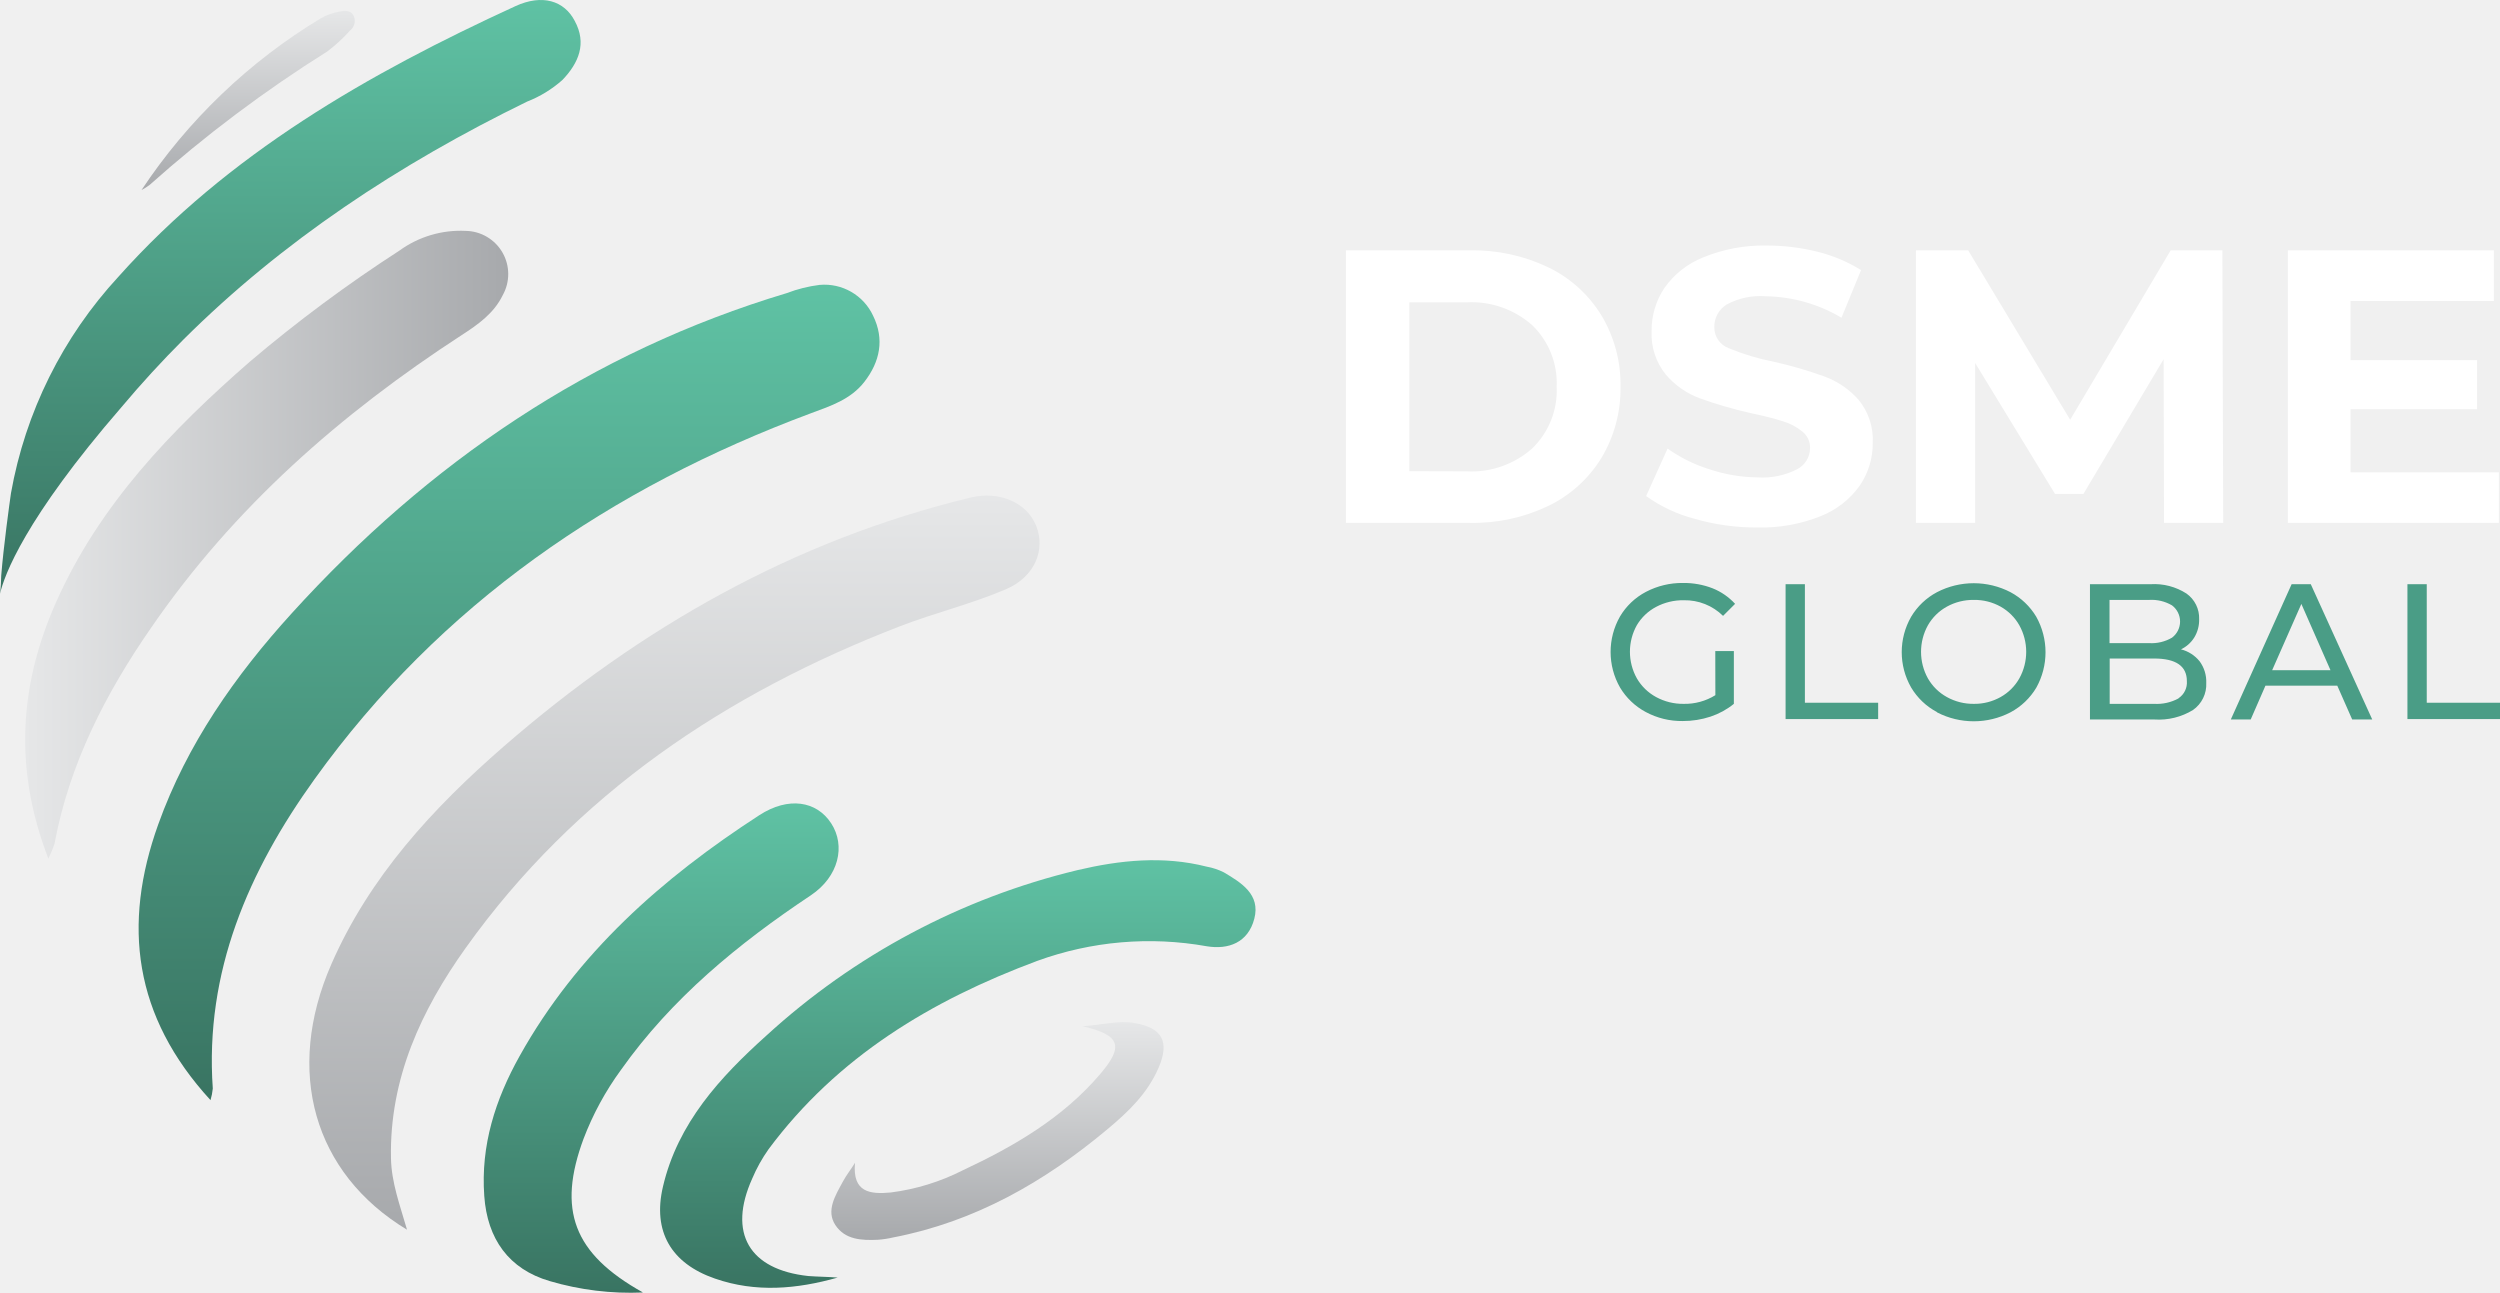
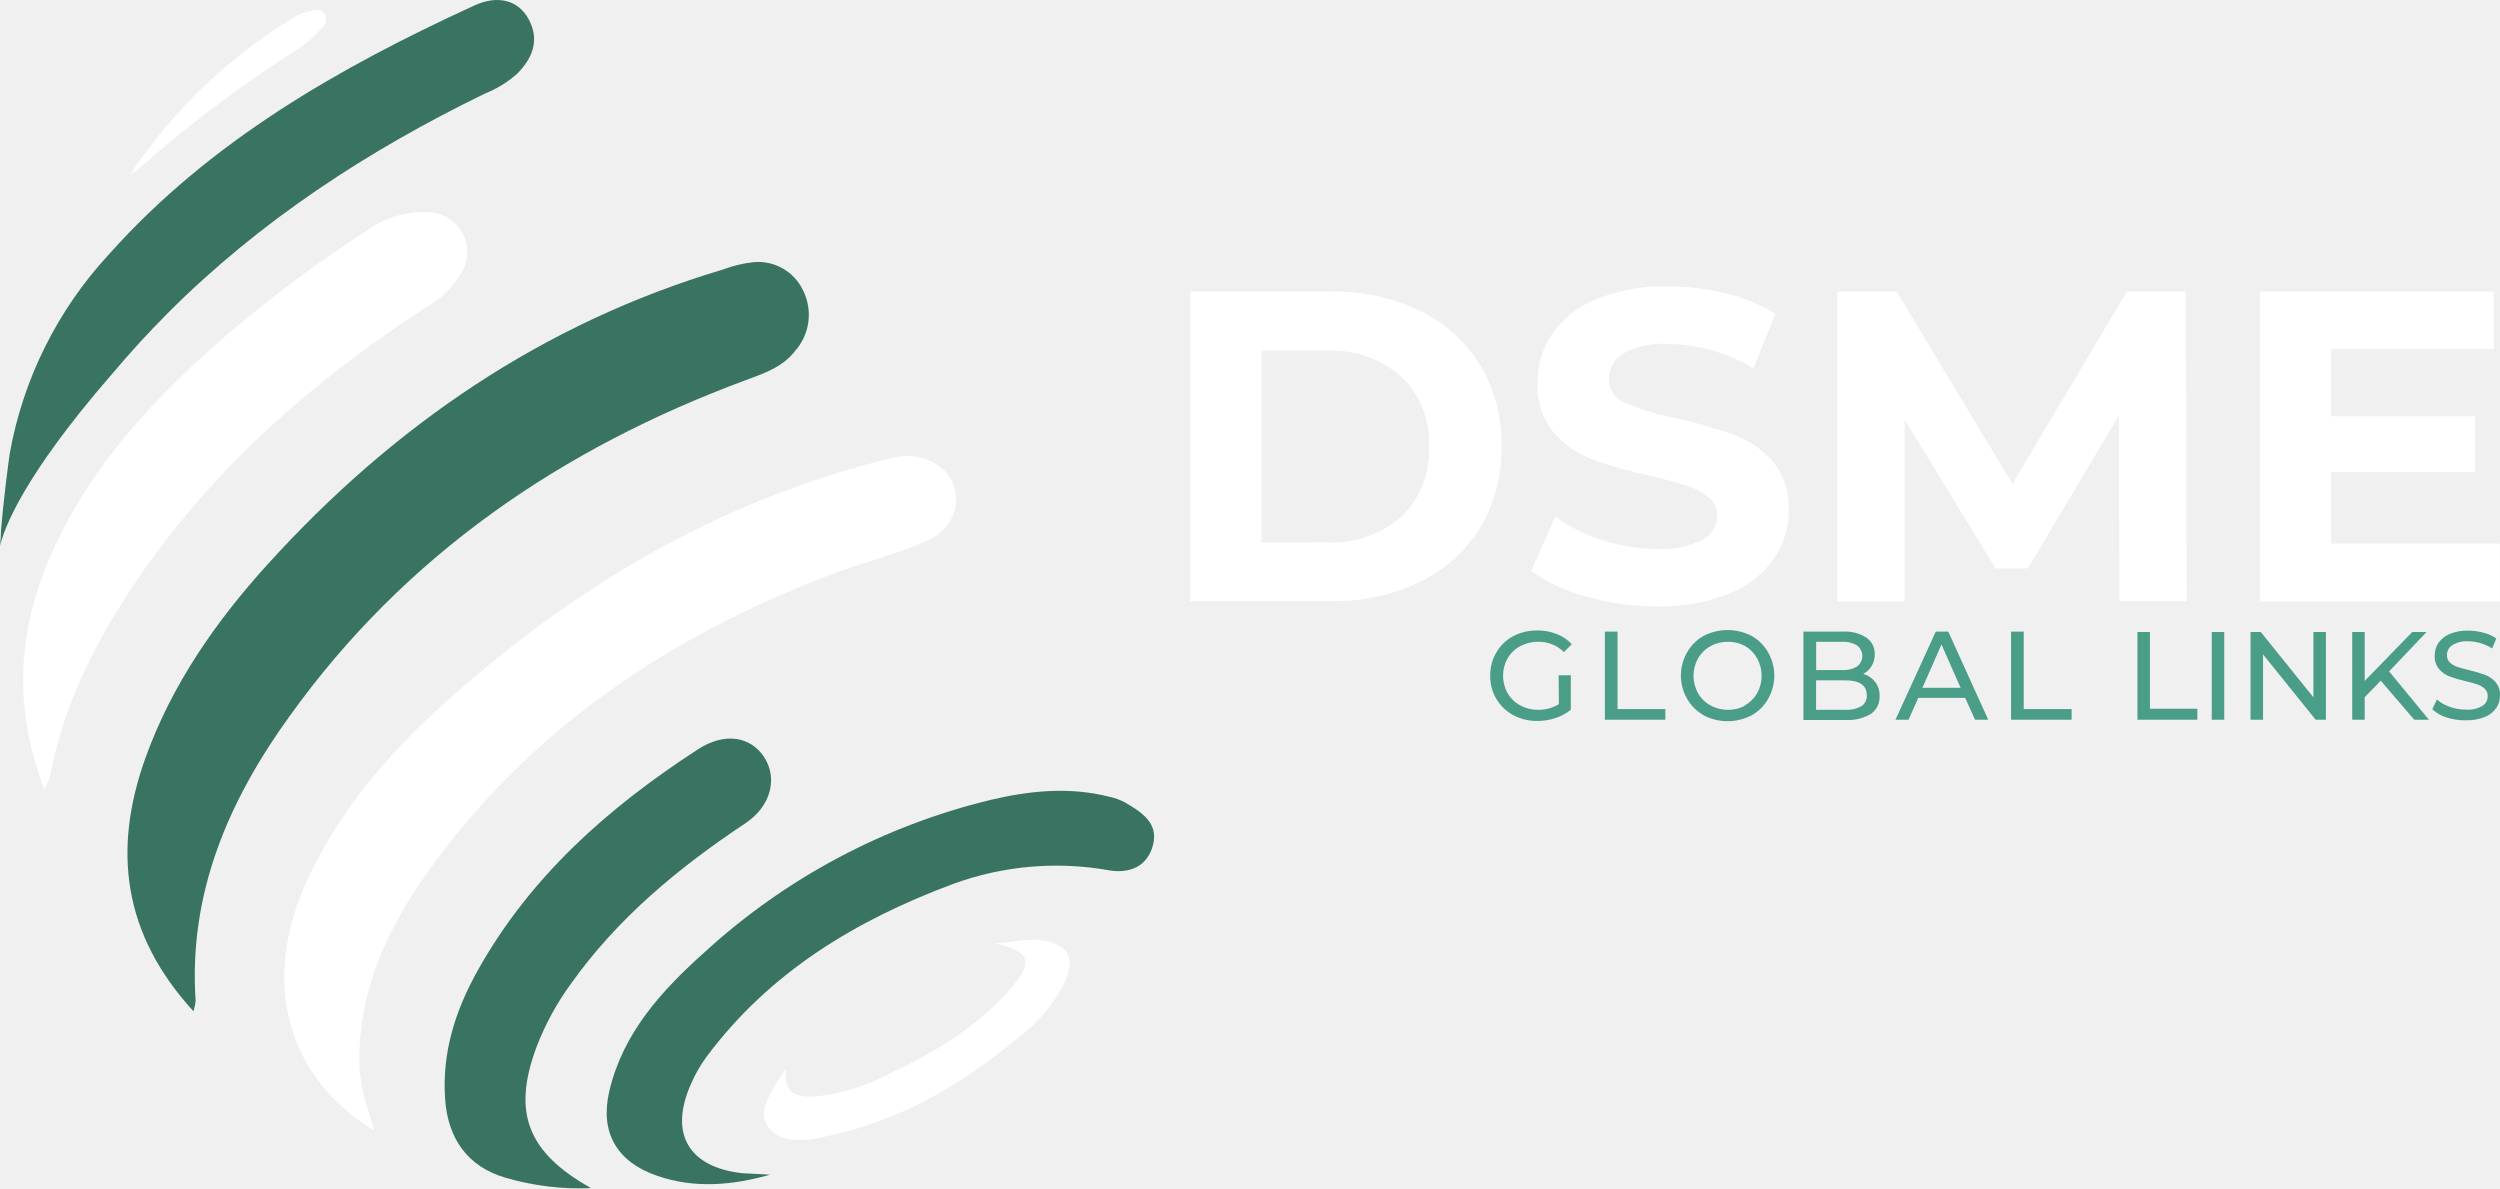
- <svg xmlns="http://www.w3.org/2000/svg" xmlns:xlink="http://www.w3.org/1999/xlink" viewBox="0 0 305.46 157.95">
+ <svg xmlns="http://www.w3.org/2000/svg" xmlns:xlink="http://www.w3.org/1999/xlink" width="302.204" height="143.652" viewBox="0 0 302.204 143.652">
  <defs>
-     <linearGradient id="linear-gradient" x1="-1739.88" x2="-1640.29" y1="-751.72" y2="-751.72" gradientTransform="rotate(90 -1232.11 542.6)" gradientUnits="userSpaceOnUse">
+     <linearGradient id="a" x1="-23.825" y1="-6.497" x2="-22.726" y2="-6.497" gradientUnits="objectBoundingBox">
      <stop offset="0" stop-color="#5fc2a4" />
      <stop offset="1" stop-color="#397462" />
    </linearGradient>
-     <linearGradient id="linear-gradient-2" x1="-1714.16" x2="-1624.46" y1="-771.94" y2="-771.94" gradientTransform="rotate(90 -1232.11 542.6)" gradientUnits="userSpaceOnUse">
-       <stop offset="0" stop-color="#e6e7e8" />
-       <stop offset="1" stop-color="#a7a9ac" />
-     </linearGradient>
-     <linearGradient id="linear-gradient-3" x1="-1708.17" x2="-1708.17" y1="-692.58" y2="-751.57" xlink:href="#linear-gradient-2" />
-     <linearGradient id="linear-gradient-4" x1="-1669.6" x2="-1617.36" y1="-806.53" y2="-806.53" xlink:href="#linear-gradient" />
-     <linearGradient id="linear-gradient-5" x1="-1676.54" x2="-1616.77" y1="-770.3" y2="-770.3" xlink:href="#linear-gradient" />
-     <linearGradient id="linear-gradient-6" x1="-1649.82" x2="-1623.21" y1="-811.35" y2="-811.35" xlink:href="#linear-gradient-2" />
-     <linearGradient id="linear-gradient-7" x1="-1773.42" x2="-1751.5" y1="-719.83" y2="-719.83" xlink:href="#linear-gradient-2" />
-     <linearGradient id="linear-gradient-8" x1="-1774.71" x2="-1701.31" y1="-725" y2="-725" xlink:href="#linear-gradient" />
-     <linearGradient id="linear-gradient-9" x1="-1774.71" x2="-1701.31" y1="-689.51" y2="-689.51" xlink:href="#linear-gradient" />
-     <style>.cls-2{fill:#fff}</style>
+     <linearGradient id="b" x1="-29.563" y1="-14.769" x2="-28.845" y2="-14.769" xlink:href="#a" />
+     <linearGradient id="c" x1="-49.239" y1="-12.195" x2="-47.861" y2="-12.195" xlink:href="#a" />
+     <linearGradient id="d" x1="-30.647" y1="-8.069" x2="-29.613" y2="-8.069" xlink:href="#a" />
  </defs>
-   <g id="Layer_2" data-name="Layer 2">
-     <g id="Layer_1-2" data-name="Layer 1">
-       <path d="M209.58 79.55h2.27V86a9.08 9.08 0 0 1-2.85 1.56 10.76 10.76 0 0 1-3.4.54 9.27 9.27 0 0 1-4.51-1.1 8.1 8.1 0 0 1-3.15-3 8.76 8.76 0 0 1 0-8.68 8 8 0 0 1 3.16-3 9.5 9.5 0 0 1 4.55-1.09 9.65 9.65 0 0 1 3.6.65 7.5 7.5 0 0 1 2.75 1.9l-1.47 1.47a6.63 6.63 0 0 0-4.79-1.91 7 7 0 0 0-3.39.81 6 6 0 0 0-2.35 2.23 6.66 6.66 0 0 0 0 6.51 6.06 6.06 0 0 0 2.35 2.28 6.87 6.87 0 0 0 3.37.83 7.06 7.06 0 0 0 3.87-1.06zm8.59-8.17h2.36v14.48h8.95v2h-11.31zM236.66 87a8.05 8.05 0 0 1-3.15-3 8.69 8.69 0 0 1 0-8.64 8.08 8.08 0 0 1 3.15-3 9.75 9.75 0 0 1 9 0 8.14 8.14 0 0 1 3.14 3 8.88 8.88 0 0 1 0 8.67 8.14 8.14 0 0 1-3.14 3 9.75 9.75 0 0 1-9 0zm7.78-1.83a6 6 0 0 0 2.29-2.28 6.69 6.69 0 0 0 0-6.49 6 6 0 0 0-2.29-2.28 6.51 6.51 0 0 0-3.27-.82 6.61 6.61 0 0 0-3.29.82 6 6 0 0 0-2.32 2.28 6.69 6.69 0 0 0 0 6.49 6 6 0 0 0 2.32 2.28 6.62 6.62 0 0 0 3.29.83 6.52 6.52 0 0 0 3.27-.83zm24.31-4.38a4.18 4.18 0 0 1 .82 2.66 3.81 3.81 0 0 1-1.62 3.3 8 8 0 0 1-4.71 1.16h-7.88V71.38h7.41a7.27 7.27 0 0 1 4.38 1.14 3.67 3.67 0 0 1 1.55 3.14 4.1 4.1 0 0 1-.6 2.24 3.89 3.89 0 0 1-1.62 1.44 4.29 4.29 0 0 1 2.27 1.45zm-11-7.49v5.28h4.84a4.93 4.93 0 0 0 2.8-.67 2.47 2.47 0 0 0 0-3.94 4.93 4.93 0 0 0-2.8-.67zm8.45 12a2.3 2.3 0 0 0 1-2.08q0-2.76-4-2.76h-5.43V86h5.43a5.57 5.57 0 0 0 2.97-.66zm19.38-1.52h-8.78l-1.8 4.13h-2.43L280 71.38h2.34l7.51 16.53h-2.45zm-.83-1.89-3.56-8.1-3.57 8.1zm9.4-10.51h2.36v14.48h8.95v2h-11.31z" style="fill:#4a9d86" />
-       <path d="M164.45 30.59h15.13a21.28 21.28 0 0 1 9.59 2.07 15.51 15.51 0 0 1 6.47 5.83 16.35 16.35 0 0 1 2.36 8.75 16.41 16.41 0 0 1-2.36 8.76 15.56 15.56 0 0 1-6.47 5.82 21.28 21.28 0 0 1-9.59 2.07h-15.13zm14.75 27a11.17 11.17 0 0 0 8-2.79 9.83 9.83 0 0 0 3-7.54 9.84 9.84 0 0 0-3-7.54 11.21 11.21 0 0 0-8-2.78h-7v20.63zm27.86 5.8a17.89 17.89 0 0 1-5.93-2.78l2.62-5.8a18.06 18.06 0 0 0 5.09 2.52 19.25 19.25 0 0 0 5.9 1 9.29 9.29 0 0 0 4.85-1 2.92 2.92 0 0 0 1.57-2.59 2.47 2.47 0 0 0-.93-2 6.74 6.74 0 0 0-2.37-1.26q-1.46-.48-3.93-1a52.19 52.19 0 0 1-6.23-1.81 10 10 0 0 1-4.16-2.9 7.83 7.83 0 0 1-1.74-5.33 9.26 9.26 0 0 1 1.57-5.26 10.56 10.56 0 0 1 4.73-3.73 19.33 19.33 0 0 1 7.73-1.45 25.51 25.51 0 0 1 6.24.76 18.44 18.44 0 0 1 5.32 2.24L225 38.82a18.65 18.65 0 0 0-9.23-2.62 8.68 8.68 0 0 0-4.79 1 3.2 3.2 0 0 0-1.52 2.8 2.71 2.71 0 0 0 1.78 2.55 28.55 28.55 0 0 0 5.45 1.64 51.64 51.64 0 0 1 6.23 1.81 10.31 10.31 0 0 1 4.17 2.85 7.69 7.69 0 0 1 1.73 5.28 9.12 9.12 0 0 1-1.59 5.21 10.7 10.7 0 0 1-4.78 3.73 19.51 19.51 0 0 1-7.76 1.38 27 27 0 0 1-7.63-1.06zm57.35.5-.05-20-9.8 16.46h-3.47l-9.76-16v19.54h-7.23v-33.3h6.38l12.46 20.7 12.28-20.7h6.32l.1 33.3zm40.91-6.18v6.18h-25.78v-33.3h25.17v6.19H287.2V44h15.46v6H287.2v7.71z" class="cls-2" />
-       <path d="M25.72 134.42c-9.4-10.25-10.78-21.43-6.39-33.68 3.52-9.82 9.4-18.19 16.32-25.81C52.33 56.55 72.17 43 96.14 35.81a17 17 0 0 1 4-1 6.56 6.56 0 0 1 6.54 3.77c1.41 2.88.84 5.62-1.07 8.08-1.65 2.13-4.1 2.94-6.52 3.83-24.47 9.11-45.28 23.31-60.65 44.7C30.38 106.41 25 118.72 26 133a7.47 7.47 0 0 1-.28 1.42z" style="fill:url(#linear-gradient)" />
-       <path d="M49.73 150.25c-11.44-6.91-14.95-19.38-9.25-32.43 4.68-10.71 12.4-19.07 21.06-26.61C78.22 76.71 97 66 118.61 60.79c3.5-.85 6.87.62 8 3.47s-.08 6.19-3.73 7.75c-4.17 1.78-8.63 2.86-12.87 4.49-21.29 8.22-39.67 20.5-53.1 39.31-5.44 7.62-9.32 15.95-9.14 25.68.05 3 1.1 5.76 1.96 8.76z" style="fill:url(#linear-gradient-2)" />
-       <path d="M5.91 104.91c-4.26-11-3.53-21.27.94-31.33 5.29-11.9 14.05-21 23.71-29.42A175 175 0 0 1 48.8 30.62a12.72 12.72 0 0 1 8.11-2.41 5.28 5.28 0 0 1 4.52 7.85c-1.07 2.21-3 3.58-5 4.87C41.64 50.54 28.57 62 18.48 76.68c-5.55 8-10 16.64-11.81 26.37a13.79 13.79 0 0 1-.76 1.86z" style="fill:url(#linear-gradient-3)" />
-       <path d="M102.35 156.1c-5 1.41-10 1.86-15 .12C82 154.37 79.72 150.46 81 145c1.81-7.78 7-13.4 12.63-18.46a86.14 86.14 0 0 1 38-20.22c5.21-1.23 10.5-1.78 15.81-.43a7.75 7.75 0 0 1 2.1.7c2.14 1.27 4.48 2.7 3.72 5.65s-3.18 3.81-5.8 3.38a40 40 0 0 0-20.74 1.79c-12.94 4.82-24.41 11.71-32.81 23a19 19 0 0 0-2 3.59c-3 6.66-.38 11.13 6.85 11.91 1.16.09 2.38.09 3.59.19z" style="fill:url(#linear-gradient-4)" />
-       <path d="M78.56 157.92a34.88 34.88 0 0 1-11.39-1.39c-5-1.46-7.63-5.15-8-10.4-.45-6.19 1.36-11.8 4.32-17.1 7-12.55 17.42-21.74 29.29-29.43 3.55-2.3 7-1.74 8.78 1s.94 6.5-2.5 8.8c-8.86 5.9-17 12.58-23.2 21.34a36 36 0 0 0-4.56 8.4c-3.2 8.66-1.3 14.01 7.26 18.78z" style="fill:url(#linear-gradient-5)" />
-       <path d="M104.47 142.07c-.35 3.65 1.87 3.87 4.38 3.63a26.86 26.86 0 0 0 8.77-2.7c6.3-2.95 12.27-6.42 16.85-11.82 2.86-3.37 2.41-4.72-2.19-5.79 2.43-.16 4.35-.74 6.37-.39 3.35.59 4.28 2.26 2.92 5.44s-3.75 5.44-6.28 7.55c-7.67 6.42-16.17 11.28-26.13 13.2a12.35 12.35 0 0 1-1.89.29c-2 .09-4 0-5.19-1.78s0-3.64.89-5.3c.43-.81 1.03-1.55 1.5-2.33z" style="fill:url(#linear-gradient-6)" />
-       <path d="M17.29 23.22a69.25 69.25 0 0 1 21.93-21 7.12 7.12 0 0 1 2.08-.77c.61-.14 1.39-.26 1.8.29a1.48 1.48 0 0 1-.34 2A19.42 19.42 0 0 1 40 6.28a161.34 161.34 0 0 0-21.7 16.3 6.92 6.92 0 0 1-1.01.64z" style="fill:url(#linear-gradient-7)" />
-       <path d="M0 72.55c.51-2.22 3-9.13 14.84-22.8q3.63-4.32 7.55-8.24c12.13-12.08 26.39-21.47 42-29.09a14.38 14.38 0 0 0 4.33-2.65c2-2.09 3-4.47 1.5-7.22C68.93.07 66.24-.74 63 .74 45 9 27.89 18.78 14.49 33.79A52.53 52.53 0 0 0 1.34 60.26C1.15 61.6.45 66.62.15 70.33c-.02.74-.05 1.48-.15 2.22z" style="fill:url(#linear-gradient-8)" />
-       <path d="M0 72.59z" style="fill:url(#linear-gradient-9)" />
-       <path d="M22.39 41.53z" class="cls-2" />
-     </g>
+   <g transform="translate(0 0.001)">
+     <path d="M23.39,122.25c-8.54-9.33-9.8-19.49-5.81-30.63,3.21-8.93,8.55-16.55,14.84-23.48,15.17-16.71,33.21-29.08,55-35.57a15,15,0,0,1,3.66-.88,6,6,0,0,1,6,3.42,6.59,6.59,0,0,1-1,7.35c-1.5,1.94-3.73,2.67-5.93,3.49C67.86,54.21,48.94,67.12,35,86.58,27.63,96.78,22.76,108,23.65,121A7.26,7.26,0,0,1,23.39,122.25Z" fill="url(#a)" />
+     <path d="M45.23,136.65c-10.41-6.29-13.6-17.63-8.42-29.5C41.07,97.41,48.09,89.8,56,83c15.17-13.19,32.22-22.9,51.9-27.66,3.18-.77,6.25.56,7.3,3.15s-.08,5.63-3.4,7c-3.79,1.62-7.85,2.6-11.71,4.09C80.69,77.05,64,88.21,51.76,105.32c-4.95,6.94-8.48,14.51-8.32,23.36.05,2.73,1,5.23,1.79,7.97Z" fill="#fff" />
+     <path d="M5.37,95.41c-3.87-10-3.21-19.34.86-28.49C11,56.09,19,47.78,27.79,40.16A160.719,160.719,0,0,1,44.38,27.85a11.54,11.54,0,0,1,7.38-2.19,4.79,4.79,0,0,1,4.11,7.13,11.5,11.5,0,0,1-4.5,4.44C37.87,46,26,56.42,16.81,69.74c-5,7.32-9.07,15.13-10.74,24a14.31,14.31,0,0,1-.7,1.67Z" fill="#fff" />
+     <path d="M93.09,142c-4.58,1.29-9.15,1.7-13.69.12-4.86-1.69-6.9-5.25-5.75-10.2,1.65-7.07,6.35-12.19,11.49-16.79A78.48,78.48,0,0,1,119.71,96.7c4.74-1.12,9.55-1.62,14.38-.39A7.16,7.16,0,0,1,136,97c1.95,1.16,4.07,2.45,3.38,5.13s-2.89,3.47-5.28,3.08a36.36,36.36,0,0,0-18.86,1.63c-11.76,4.38-22.19,10.65-29.83,20.9A16.78,16.78,0,0,0,83.54,131c-2.69,6-.34,10.11,6.23,10.82,1.1.08,2.23.09,3.32.18Z" fill="url(#b)" />
+     <path d="M71.45,143.62a31.78,31.78,0,0,1-10.36-1.26c-4.54-1.33-6.94-4.69-7.28-9.46-.41-5.63,1.23-10.74,3.92-15.56,6.37-11.41,15.84-19.76,26.64-26.76,3.22-2.09,6.35-1.58,8,.94s.86,5.92-2.27,8C82,104.9,74.64,111,69,118.94a32.69,32.69,0,0,0-4.15,7.64C61.93,134.41,63.69,139.28,71.45,143.62Z" fill="url(#c)" />
+     <path d="M95,129.21c-.32,3.32,1.7,3.51,4,3.29a24.21,24.21,0,0,0,8-2.45c5.73-2.68,11.16-5.84,15.32-10.74,2.6-3.07,2.2-4.3-2-5.28,2.22-.14,4-.67,5.79-.35,3,.53,3.9,2.06,2.66,4.95A19.12,19.12,0,0,1,123,125.5c-7,5.83-14.71,10.25-23.77,12a12.66,12.66,0,0,1-1.71.27c-1.78.08-3.61,0-4.72-1.63s0-3.3.81-4.81c.39-.74.94-1.42,1.39-2.12Z" fill="#fff" />
+     <path d="M15.72,21.11A63.13,63.13,0,0,1,35.67,2a6.59,6.59,0,0,1,1.89-.69c.56-.14,1.26-.24,1.64.26a1.34,1.34,0,0,1-.31,1.82,17.08,17.08,0,0,1-2.56,2.34,148.668,148.668,0,0,0-19.69,14.8,5.73,5.73,0,0,1-.92.58Z" fill="#fff" />
+     <path d="M0,66c.46-2,2.69-8.3,13.5-20.74q3.29-3.91,6.86-7.49c11-11,24-19.53,38.24-26.45A13.29,13.29,0,0,0,62.53,8.9C64.4,7,65.25,4.83,63.91,2.33,62.69.06,60.24-.68,57.3.68,40.91,8.21,25.36,17.08,13.18,30.73a47.88,47.88,0,0,0-12,24.07C1,56,.41,60.59.13,64A19.55,19.55,0,0,1,0,66Z" fill="url(#d)" />
+     <path d="M0,66Z" fill="#fff" />
+     <path d="M20.36,37.77l.01-.01Z" fill="#fff" />
+     <path d="M143.87,35.24h17a23.77,23.77,0,0,1,10.77,2.33,17.42,17.42,0,0,1,7.27,6.54,18.44,18.44,0,0,1,2.6,9.84,18.44,18.44,0,0,1-2.6,9.84,17.38,17.38,0,0,1-7.27,6.55,23.9,23.9,0,0,1-10.77,2.32h-17Zm16.57,30.31a12.62,12.62,0,0,0,9-3.12,11.09,11.09,0,0,0,3.3-8.43,11.06,11.06,0,0,0-3.34-8.47,12.58,12.58,0,0,0-9-3.13h-7.91V65.6Zm31.3,6.55a20.08,20.08,0,0,1-6.65-3.1L188,62.45a20,20,0,0,0,5.72,2.84,21.58,21.58,0,0,0,6.63,1.07,10.56,10.56,0,0,0,5.45-1.1,3.31,3.31,0,0,0,1.77-2.91,2.78,2.78,0,0,0-1-2.22,7.84,7.84,0,0,0-2.67-1.42c-1.09-.36-2.56-.75-4.41-1.18a58.6,58.6,0,0,1-7-2,11.27,11.27,0,0,1-4.68-3.26,8.81,8.81,0,0,1-1.95-6,10.36,10.36,0,0,1,1.76-5.9,11.83,11.83,0,0,1,5.32-4.2,21.79,21.79,0,0,1,8.69-1.55,28.73,28.73,0,0,1,7,.85,20.68,20.68,0,0,1,6,2.46l-2.67,6.58a20.89,20.89,0,0,0-10.37-2.94,9.78,9.78,0,0,0-5.38,1.17,3.6,3.6,0,0,0-1.74,3.11,3,3,0,0,0,2,2.86,31.53,31.53,0,0,0,6.12,1.84,62.61,62.61,0,0,1,7,2,11.63,11.63,0,0,1,4.68,3.21,8.6,8.6,0,0,1,1.95,5.93,10.2,10.2,0,0,1-1.79,5.86,12.07,12.07,0,0,1-5.37,4.2,22,22,0,0,1-8.71,1.55,30.43,30.43,0,0,1-8.61-1.2Zm64.45.56-.05-22.45-11,18.5h-3.91l-11-18v22h-8.12V35.24h7.16l14,23.26L257.1,35.24h7.11l.11,37.42Zm45.98-6.95v7h-29V35.24h28.28v6.95H281.8v8.13h17.38v6.73H281.8v8.66Z" fill="#fff" />
+     <path d="M188.41,81.63h1.47V85.8a5.81,5.81,0,0,1-1.85,1,7,7,0,0,1-2.2.35,6,6,0,0,1-2.91-.71,5.3,5.3,0,0,1-2.78-4.76,5.37,5.37,0,0,1,.74-2.81,5.11,5.11,0,0,1,2-1.95,6.09,6.09,0,0,1,2.94-.71,6.2,6.2,0,0,1,2.33.42A4.74,4.74,0,0,1,190,77.87l-.95.95a4.3,4.3,0,0,0-3.1-1.24,4.55,4.55,0,0,0-2.19.53,3.9,3.9,0,0,0-1.52,1.47,4.3,4.3,0,0,0,0,4.21,3.9,3.9,0,0,0,1.52,1.47,4.4,4.4,0,0,0,2.18.54,4.49,4.49,0,0,0,2.5-.69ZM194,76.35h1.53v9.36h5.78V87H194Zm11.93,10.1a5.22,5.22,0,0,1-2-2,5.63,5.63,0,0,1,0-5.58,5.22,5.22,0,0,1,2-2,6.3,6.3,0,0,1,5.81,0,5.24,5.24,0,0,1,2,2,5.67,5.67,0,0,1,0,5.6,5.24,5.24,0,0,1-2,2,6.3,6.3,0,0,1-5.81,0Zm5-1.19a3.87,3.87,0,0,0,1.48-1.47,4.35,4.35,0,0,0,0-4.2A3.87,3.87,0,0,0,211,78.12a4.18,4.18,0,0,0-2.12-.54,4.27,4.27,0,0,0-2.13.54,3.83,3.83,0,0,0-1.49,1.47,4.28,4.28,0,0,0,0,4.2,3.83,3.83,0,0,0,1.49,1.47,4.27,4.27,0,0,0,2.13.54,4.18,4.18,0,0,0,2.12-.54Zm15.74-2.83a2.68,2.68,0,0,1,.54,1.72,2.48,2.48,0,0,1-1.05,2.14,5.24,5.24,0,0,1-3,.74H218V76.35h4.79a4.7,4.7,0,0,1,2.83.73,2.36,2.36,0,0,1,1,2,2.64,2.64,0,0,1-.39,1.45,2.4,2.4,0,0,1-1,.93,2.76,2.76,0,0,1,1.44.97Zm-7.13-4.85V81h3.13a3.16,3.16,0,0,0,1.81-.43,1.59,1.59,0,0,0,0-2.55,3.16,3.16,0,0,0-1.81-.44ZM225,85.37a1.47,1.47,0,0,0,.66-1.34c0-1.19-.87-1.79-2.61-1.79h-3.52V85.8h3.52a3.57,3.57,0,0,0,1.95-.43Zm12.56-1.01h-5.68L230.71,87h-1.58L234,76.35h1.51L240.34,87h-1.6ZM237,83.14l-2.31-5.24-2.3,5.24Zm6.1-6.79h1.53v9.36h5.79V87H243.1Zm15.28.05h1.51v9.27h5.73V87h-7.24Zm8.98,0h1.51V87h-1.51Zm13.8,0V87h-1.24l-6.36-7.9V87h-1.51V76.4h1.24l6.36,7.89V76.4Zm6.63,5.88-1.94,2V87h-1.51V76.4h1.51v5.91l5.75-5.91h1.72l-4.52,4.76L293.61,87h-1.77Zm7.98,4.46a4.74,4.74,0,0,1-1.75-1l.56-1.18a4.7,4.7,0,0,0,1.55.88,5.62,5.62,0,0,0,1.94.34,3.48,3.48,0,0,0,2-.45,1.37,1.37,0,0,0,.65-1.18,1.17,1.17,0,0,0-.36-.89,2.3,2.3,0,0,0-.87-.52c-.35-.12-.84-.26-1.48-.41a15.719,15.719,0,0,1-1.93-.57,3.26,3.26,0,0,1-1.25-.89,2.34,2.34,0,0,1-.52-1.61,2.73,2.73,0,0,1,.44-1.53,3.15,3.15,0,0,1,1.36-1.09,5.48,5.48,0,0,1,2.25-.41,7.29,7.29,0,0,1,1.85.25,4.9,4.9,0,0,1,1.55.69l-.5,1.21a5.52,5.52,0,0,0-1.42-.64,5.16,5.16,0,0,0-1.48-.22,3.29,3.29,0,0,0-1.93.47,1.43,1.43,0,0,0-.64,1.21,1.15,1.15,0,0,0,.36.88,2.36,2.36,0,0,0,.9.53c.36.13.85.26,1.46.41a14.511,14.511,0,0,1,1.92.57,3.13,3.13,0,0,1,1.25.88,2.29,2.29,0,0,1,.52,1.59,2.73,2.73,0,0,1-.45,1.52,3,3,0,0,1-1.38,1.09,5.8,5.8,0,0,1-2.27.4,7.43,7.43,0,0,1-2.33-.33Z" fill="#4a9d86" />
  </g>
</svg>
